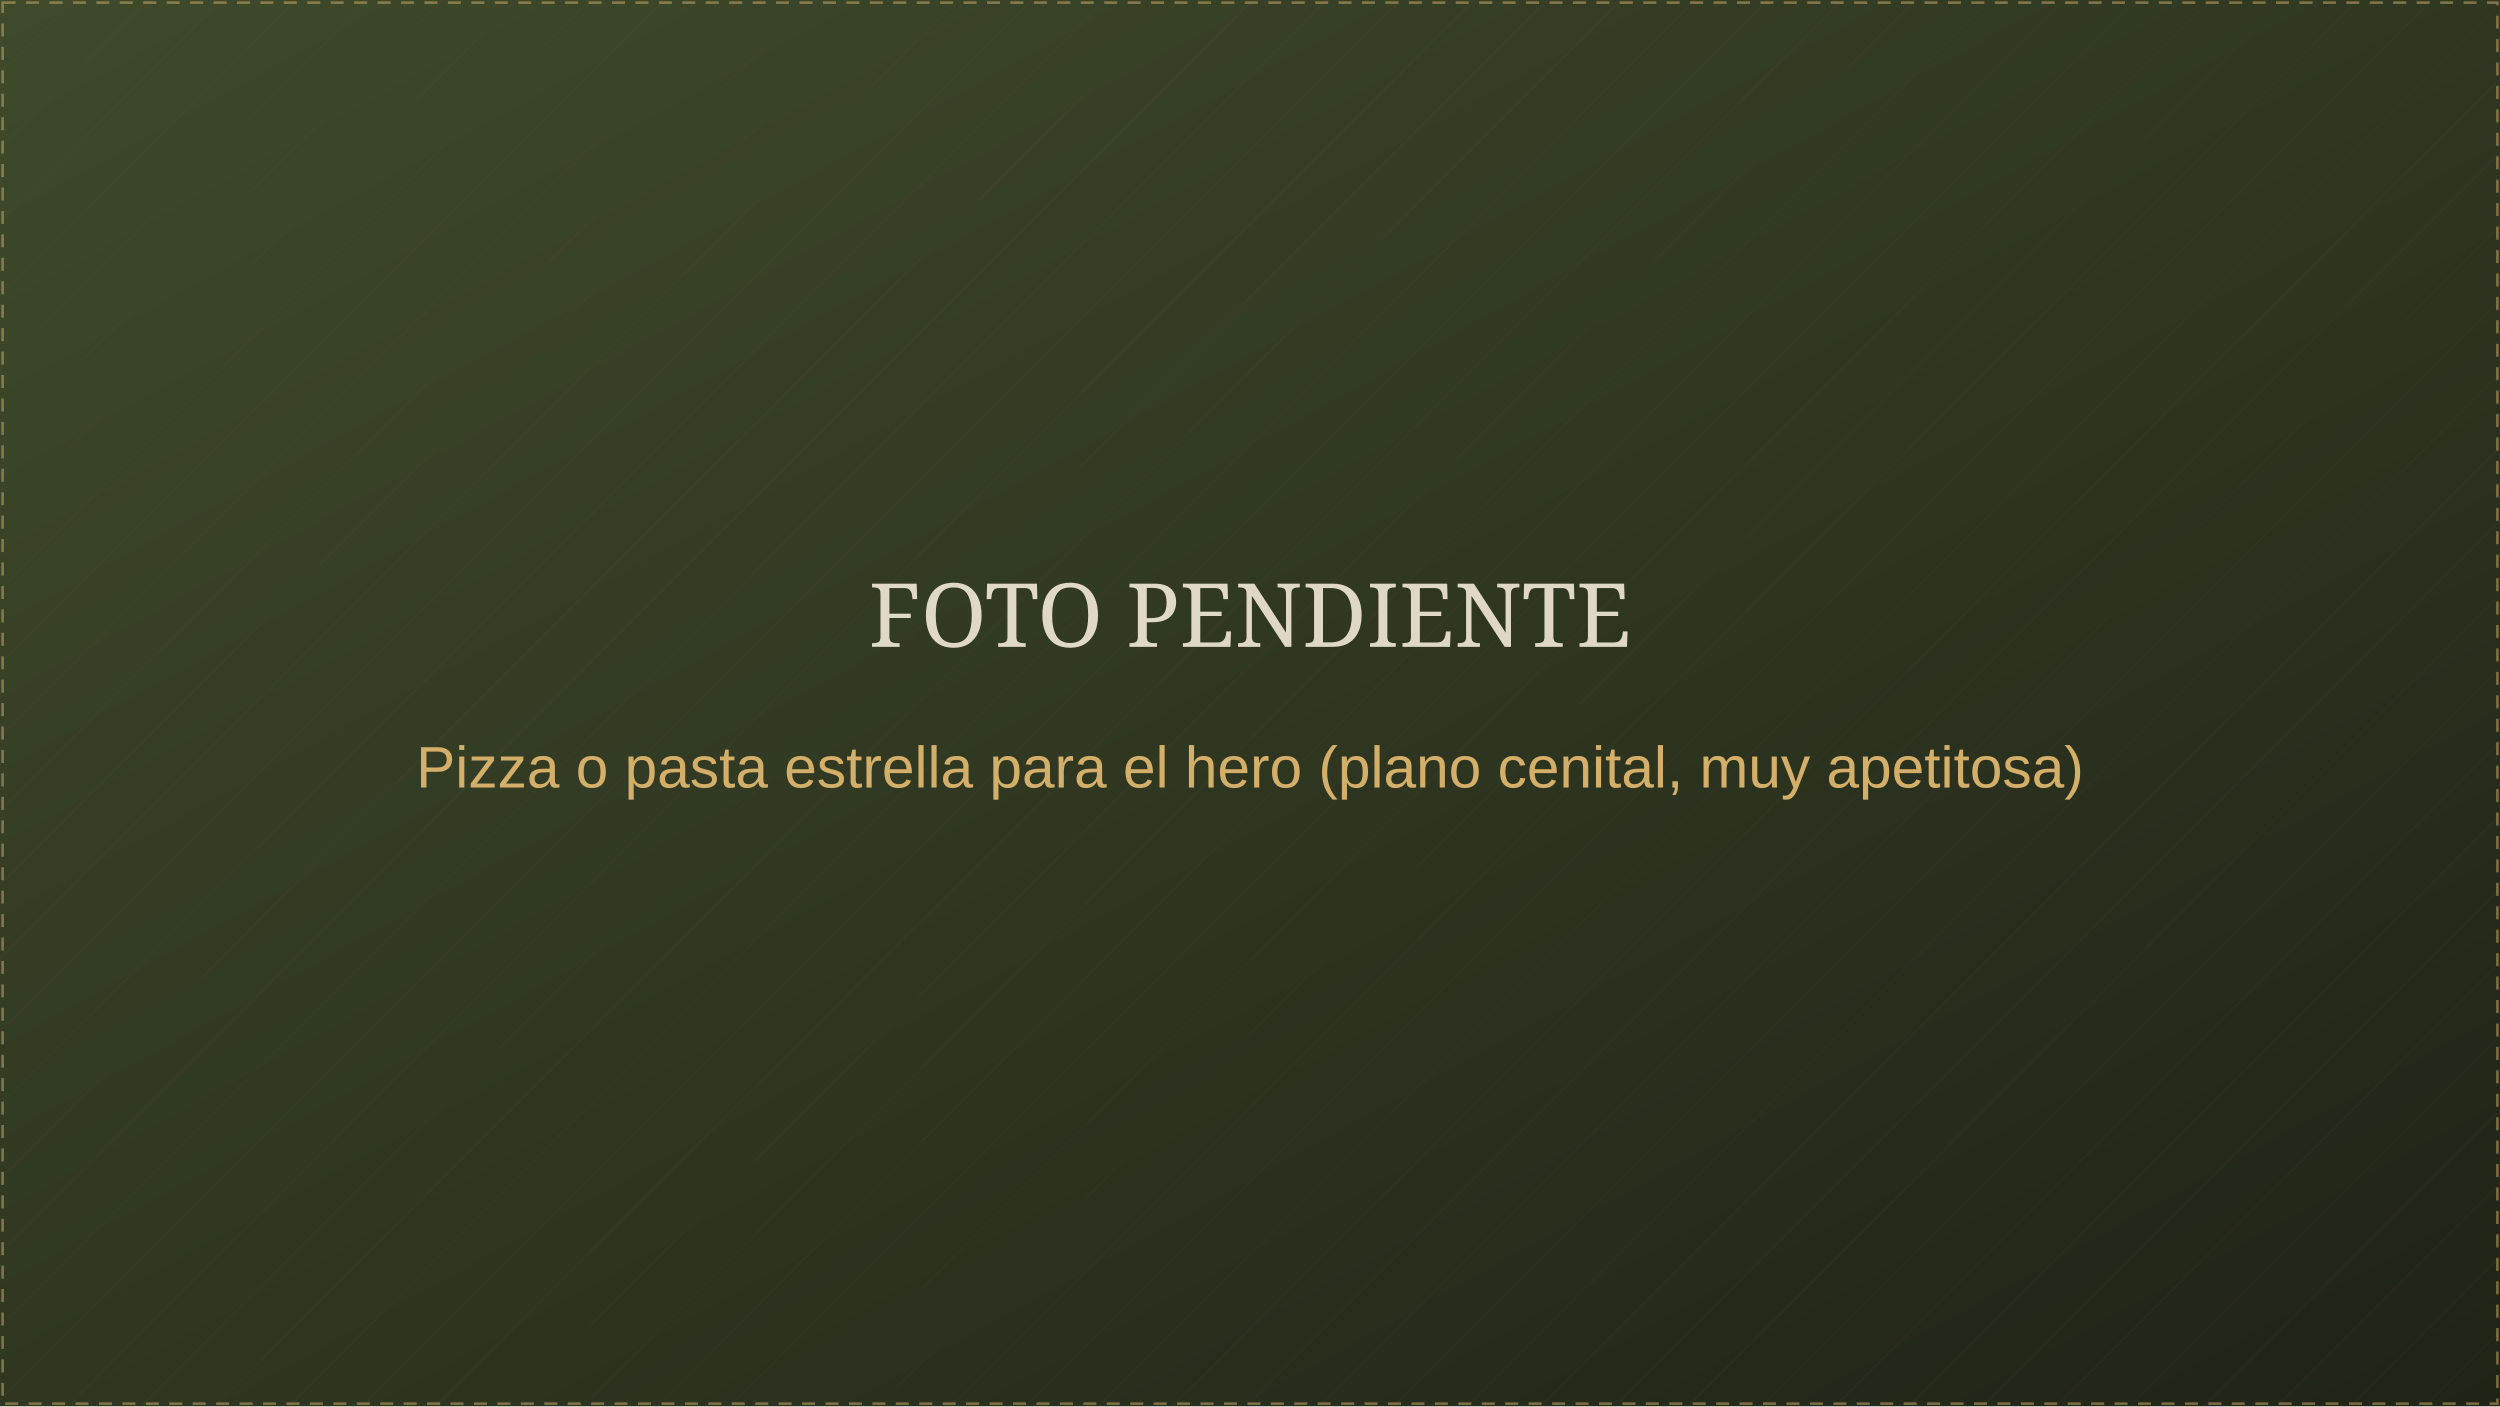
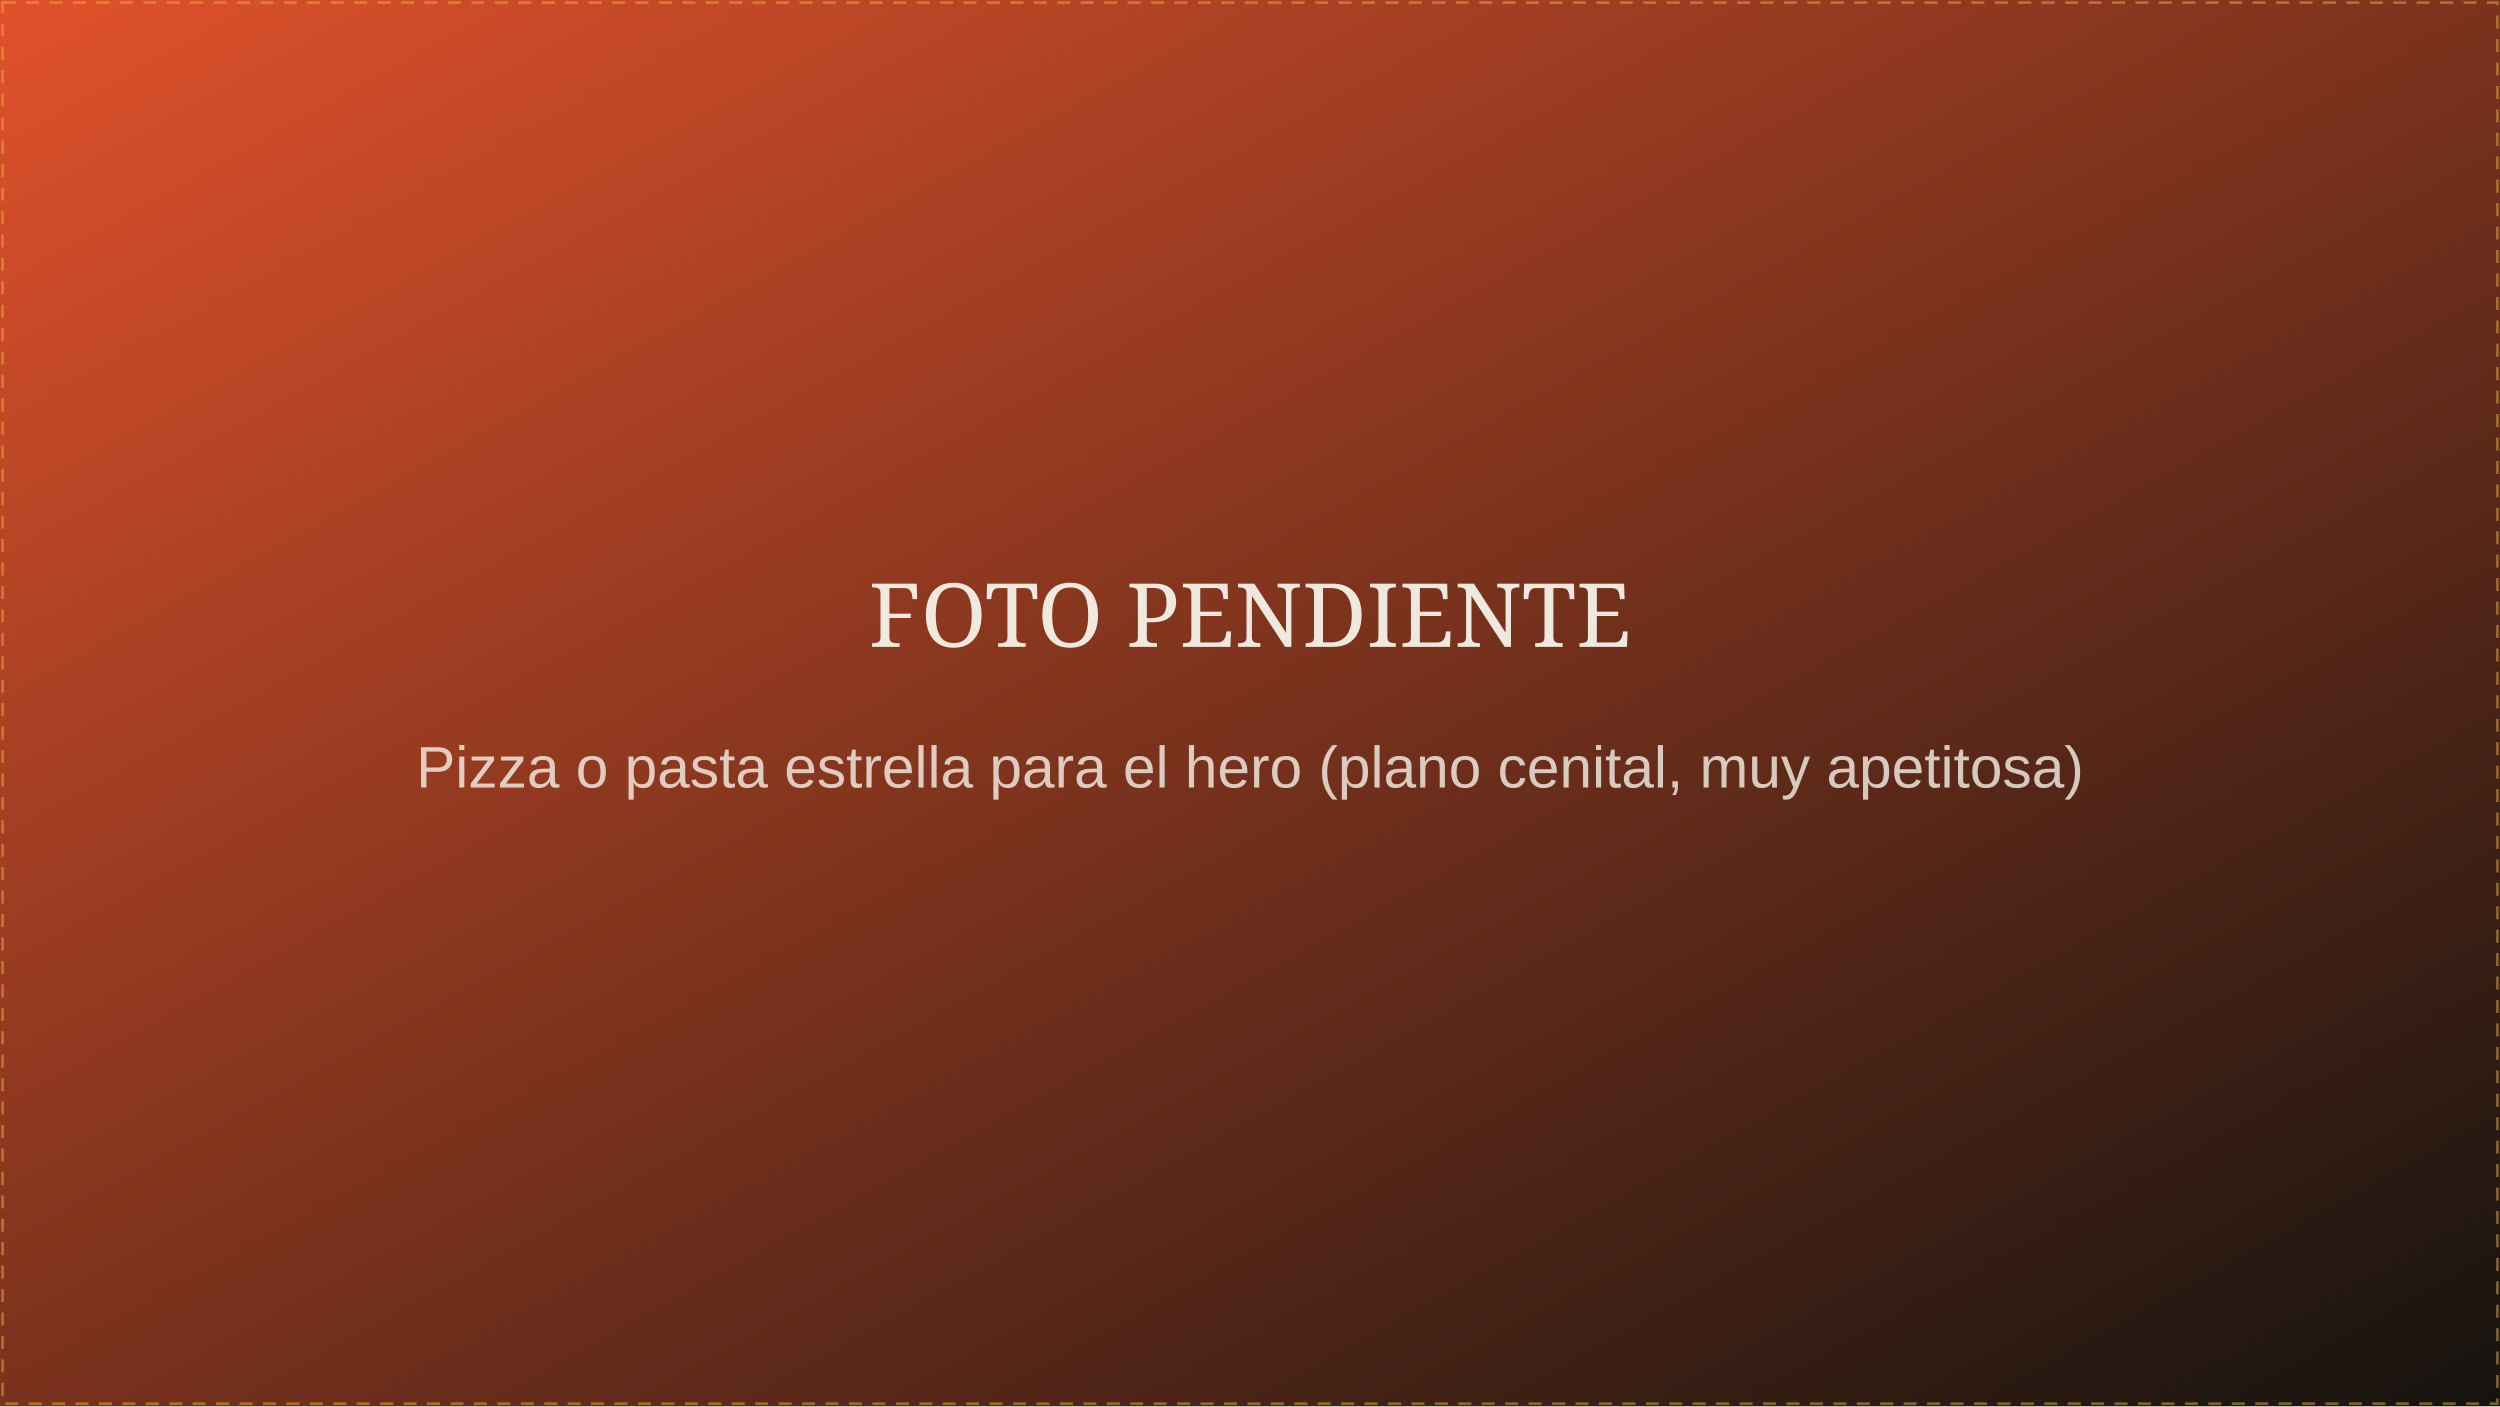
<svg xmlns="http://www.w3.org/2000/svg" width="1920" height="1080" viewBox="0 0 1920 1080">
  <defs>
    <linearGradient id="g" x1="0" y1="0" x2="1" y2="1">
-       <stop offset="0%" stop-color="#3f4a2b" />
-       <stop offset="100%" stop-color="#1f2417" />
+       <stop offset="0%" stop-color="#e0512b" />
+       <stop offset="100%" stop-color="#15130f" />
    </linearGradient>
-     <pattern id="p" width="40" height="40" patternUnits="userSpaceOnUse" patternTransform="rotate(45)">
-       <rect width="40" height="40" fill="none" />
-       <line x1="0" y1="0" x2="0" y2="40" stroke="#c94f3d" stroke-width="0.5" opacity="0.15" />
-     </pattern>
  </defs>
  <rect width="1920" height="1080" fill="url(#g)" />
-   <rect width="1920" height="1080" fill="url(#p)" />
-   <rect x="2" y="2" width="1916" height="1076" fill="none" stroke="#d4af6a" stroke-width="2" stroke-dasharray="10 8" opacity="0.5" />
-   <text x="50%" y="46%" text-anchor="middle" font-family="Georgia, serif" font-size="68" fill="#f3ead9" opacity="0.9">FOTO PENDIENTE</text>
-   <text x="50%" y="56%" text-anchor="middle" font-family="Arial, sans-serif" font-size="45" fill="#d4af6a">Pizza o pasta estrella para el hero (plano cenital, muy apetitosa)</text>
+   <rect x="2" y="2" width="1916" height="1076" fill="none" stroke="#e8b23a" stroke-width="2" stroke-dasharray="10 8" opacity="0.5" />
+   <text x="50%" y="46%" text-anchor="middle" font-family="Georgia, serif" font-size="68" fill="#f5f1e8" opacity="0.95">FOTO PENDIENTE</text>
+   <text x="50%" y="56%" text-anchor="middle" font-family="Arial, sans-serif" font-size="45" fill="#f5f1e8" opacity="0.8">Pizza o pasta estrella para el hero (plano cenital, muy apetitosa)</text>
</svg>
